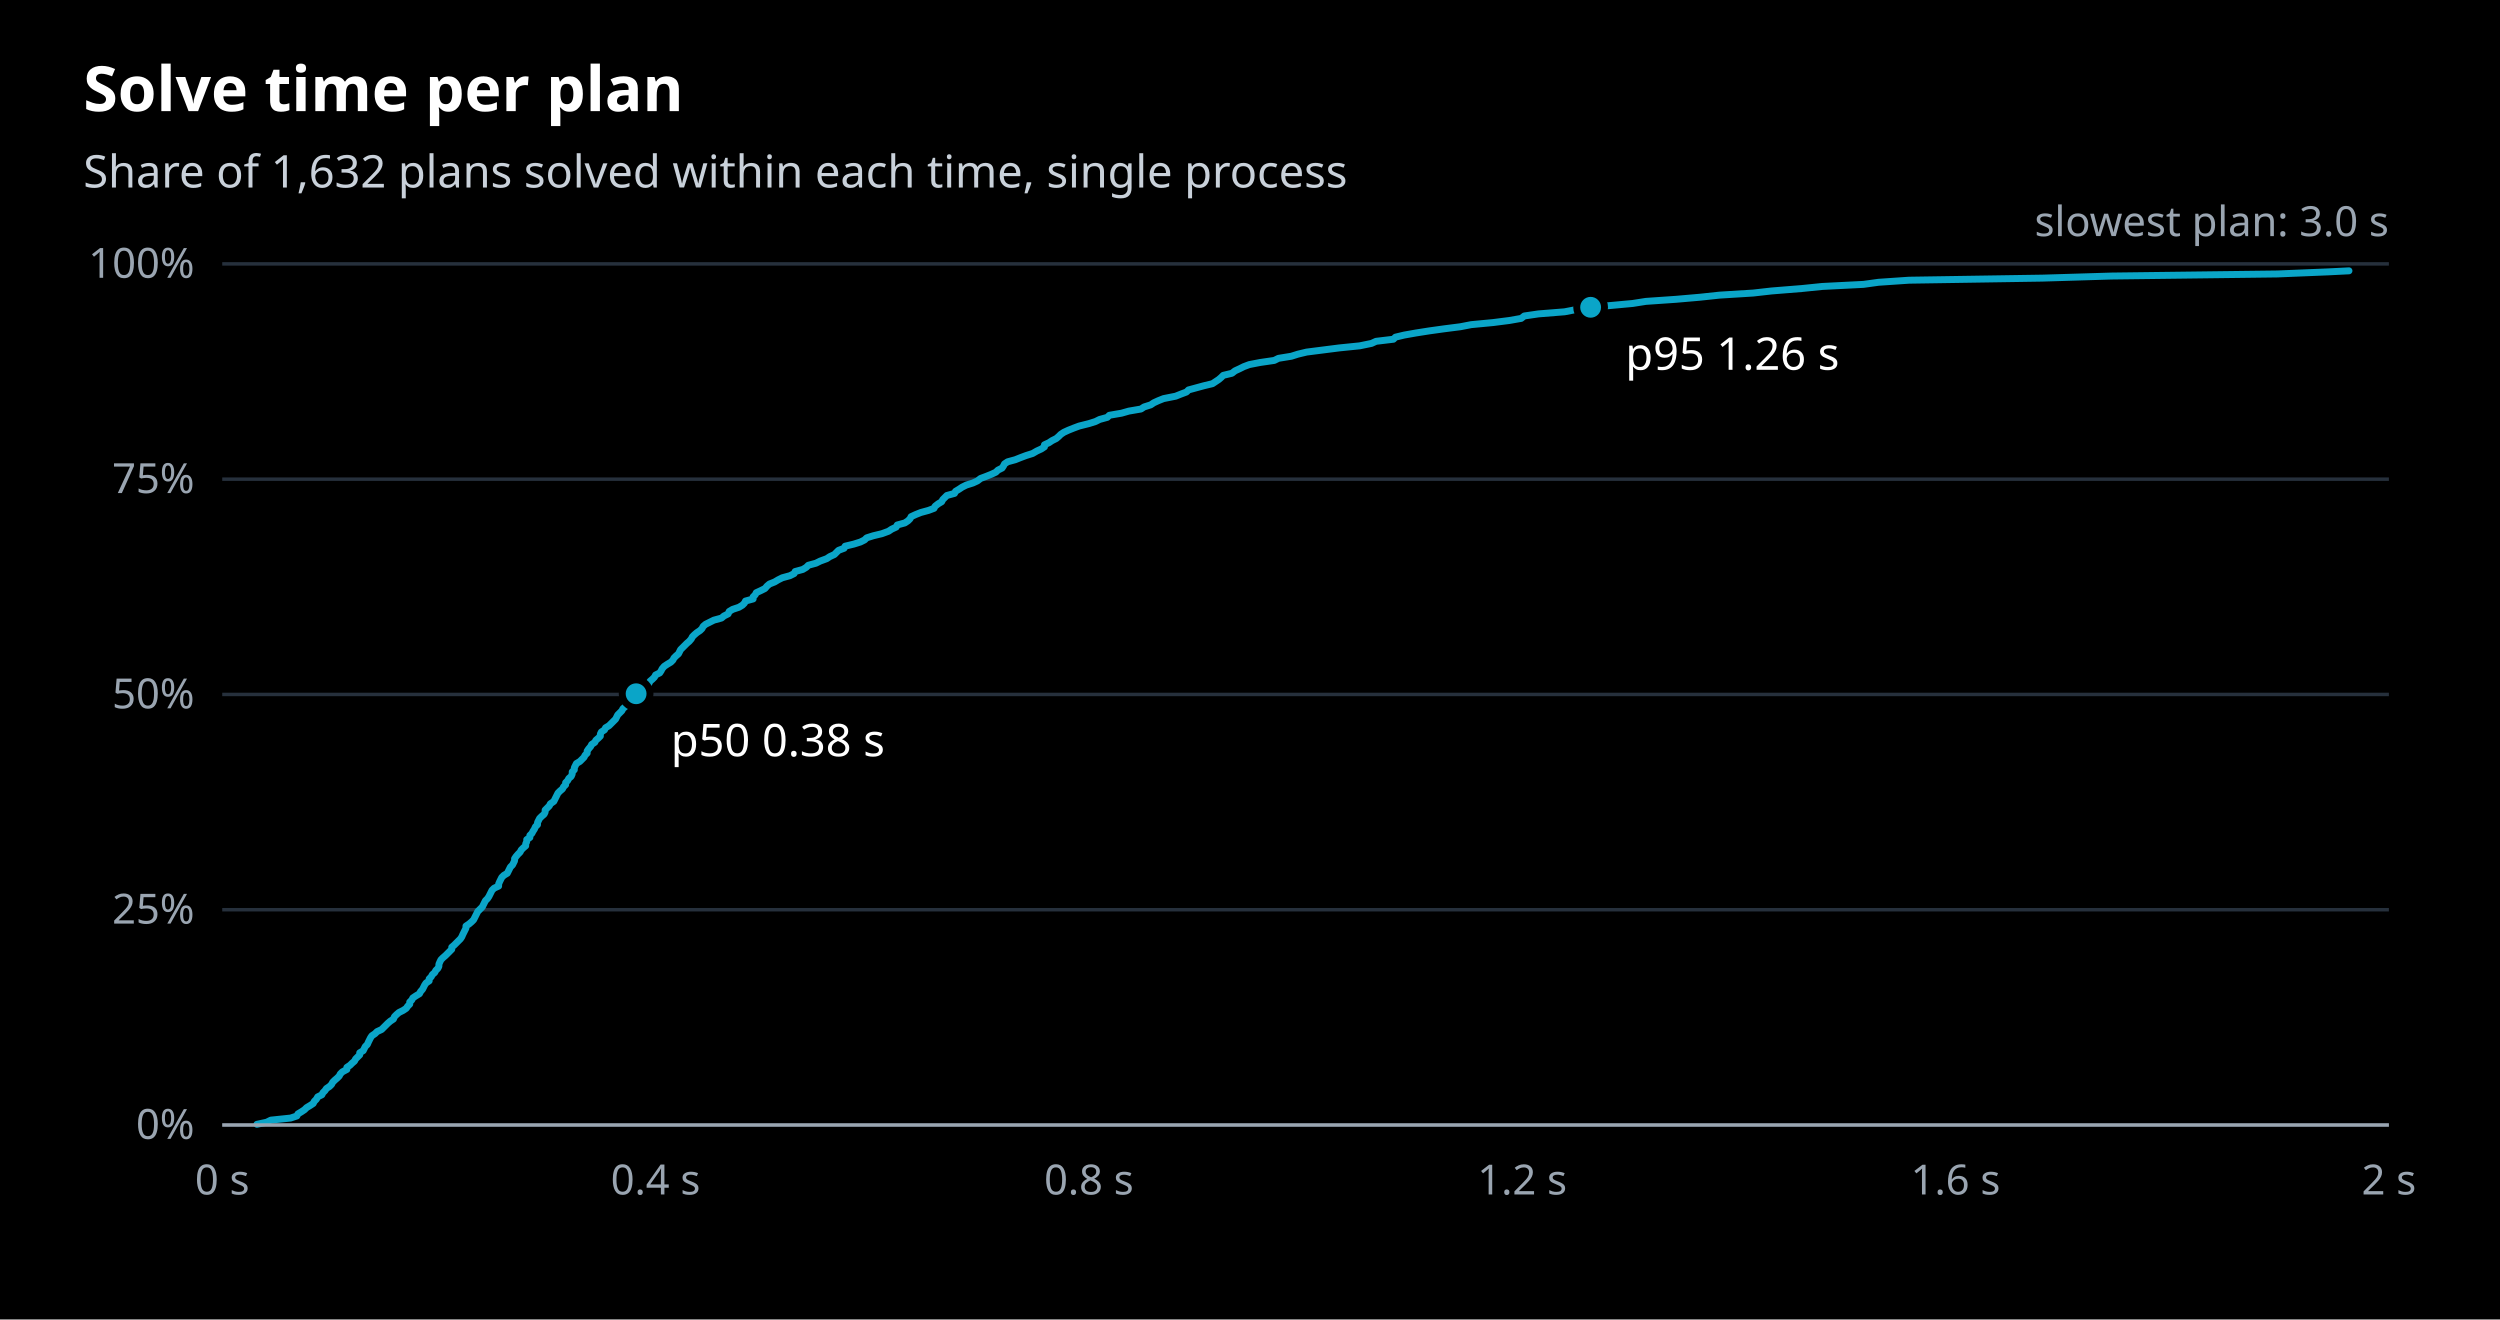
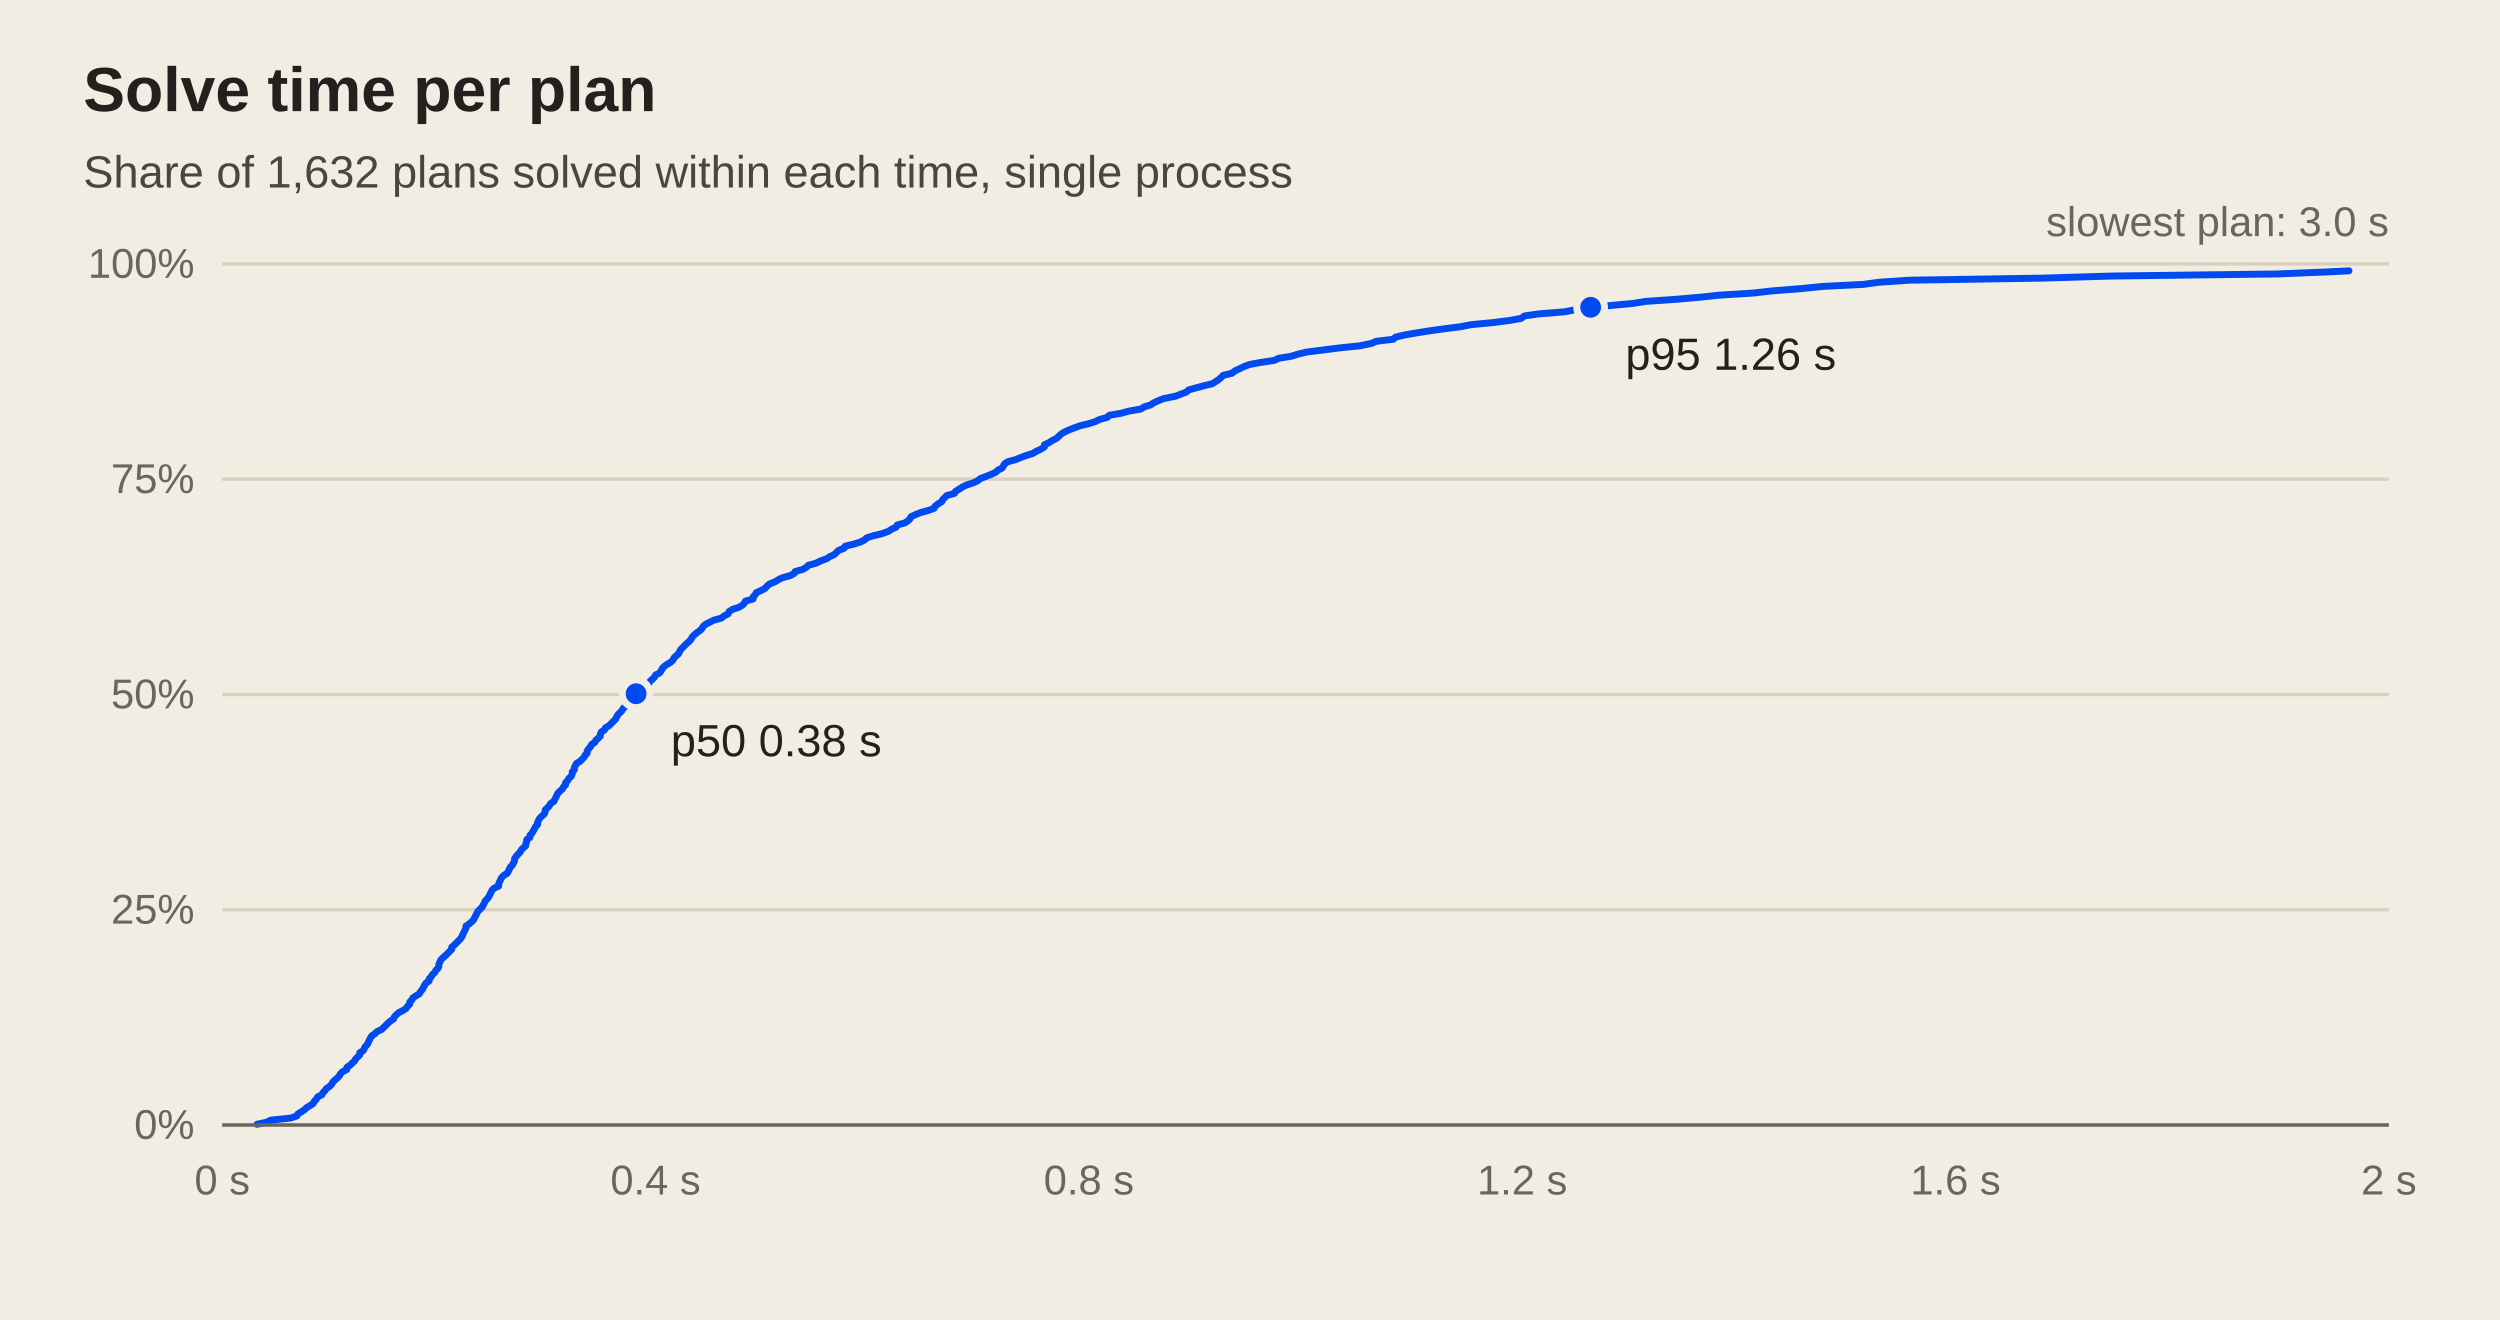
- <svg xmlns="http://www.w3.org/2000/svg" viewBox="0 0 720 380" font-family="system-ui, 'Segoe UI', sans-serif" role="img" aria-label="Solve time per plan">
-   <rect width="720" height="380" fill="#000000" />
-   <text x="24" y="32" font-size="18" font-weight="600" fill="#FFFFFF">Solve time per plan</text>
-   <text x="24" y="54" font-size="13" fill="#C9D1DA">Share of 1,632 plans solved within each time, single process</text>
-   <line x1="64" x2="688" y1="324.0" y2="324.0" stroke="#26303C" stroke-width="1" />
-   <text x="56" y="328.0" font-size="12" fill="#9AA5B1" text-anchor="end">0%</text>
-   <line x1="64" x2="688" y1="262.0" y2="262.0" stroke="#26303C" stroke-width="1" />
-   <text x="56" y="266.0" font-size="12" fill="#9AA5B1" text-anchor="end">25%</text>
-   <line x1="64" x2="688" y1="200.0" y2="200.0" stroke="#26303C" stroke-width="1" />
-   <text x="56" y="204.0" font-size="12" fill="#9AA5B1" text-anchor="end">50%</text>
-   <line x1="64" x2="688" y1="138.0" y2="138.0" stroke="#26303C" stroke-width="1" />
-   <text x="56" y="142.0" font-size="12" fill="#9AA5B1" text-anchor="end">75%</text>
-   <line x1="64" x2="688" y1="76.0" y2="76.0" stroke="#26303C" stroke-width="1" />
-   <text x="56" y="80.0" font-size="12" fill="#9AA5B1" text-anchor="end">100%</text>
-   <text x="64.0" y="344" font-size="12" fill="#9AA5B1" text-anchor="middle">0 s</text>
-   <text x="188.8" y="344" font-size="12" fill="#9AA5B1" text-anchor="middle">0.4 s</text>
-   <text x="313.6" y="344" font-size="12" fill="#9AA5B1" text-anchor="middle">0.8 s</text>
-   <text x="438.4" y="344" font-size="12" fill="#9AA5B1" text-anchor="middle">1.2 s</text>
-   <text x="563.2" y="344" font-size="12" fill="#9AA5B1" text-anchor="middle">1.6 s</text>
-   <text x="688.0" y="344" font-size="12" fill="#9AA5B1" text-anchor="middle">2 s</text>
-   <polyline class="cdf" points="74.0,323.8 76.8,323.2 78.0,322.6 83.7,322.0 85.5,321.4 85.8,320.8 86.8,320.2 87.7,319.6 88.3,319.0 89.3,318.4 90.2,317.8 90.5,317.2 91.1,316.6 91.5,315.9 92.7,315.3 93.0,314.7 93.6,314.1 94.0,313.5 94.9,312.9 95.5,312.3 95.8,311.7 96.4,311.1 97.1,310.5 97.7,309.9 98.0,309.3 98.6,308.7 99.9,308.0 99.9,307.4 100.8,306.8 101.4,306.2 102.1,305.6 102.4,305.0 103.0,304.4 103.6,303.8 103.6,303.2 104.6,302.6 104.9,302.0 105.2,301.4 105.8,300.8 106.1,300.1 106.4,299.5 106.7,298.9 107.1,298.3 108.0,297.7 108.6,297.1 109.9,296.5 110.5,295.9 111.1,295.3 111.7,294.7 112.4,294.1 113.3,293.5 113.6,292.8 114.2,292.2 114.9,291.6 116.1,291.0 117.0,290.4 117.4,289.8 118.0,289.2 118.0,288.6 118.6,288.0 118.9,287.4 119.8,286.8 120.8,286.2 121.1,285.6 121.7,284.9 122.0,284.3 122.3,283.7 122.7,283.1 123.6,282.5 123.6,281.9 124.2,281.3 124.5,280.7 125.2,280.1 125.5,279.5 126.1,278.9 126.4,278.3 126.4,277.7 126.7,277.0 127.0,276.4 127.6,275.8 128.3,275.2 128.9,274.6 129.5,274.0 130.1,273.4 130.1,272.8 130.8,272.2 131.4,271.6 132.0,271.0 132.6,270.4 133.0,269.8 133.3,269.1 133.6,268.5 133.9,267.9 134.2,267.3 134.2,266.7 135.1,266.1 135.8,265.5 136.4,264.9 136.7,264.3 137.0,263.7 137.3,263.1 137.6,262.5 138.3,261.8 138.9,261.2 139.2,260.6 139.5,260.0 139.8,259.4 140.4,258.8 140.8,258.2 141.1,257.6 141.4,257.0 141.7,256.4 142.3,255.8 143.6,255.2 143.6,254.6 143.9,253.9 144.2,253.3 144.5,252.7 145.1,252.1 146.1,251.5 146.4,250.9 146.7,250.3 147.0,249.7 147.6,249.1 147.9,248.5 148.2,247.9 148.2,247.3 148.6,246.7 149.2,246.0 149.8,245.4 150.1,244.8 150.7,244.2 151.4,243.6 151.4,243.0 151.7,242.4 151.7,241.8 152.6,241.2 152.6,240.6 153.2,240.0 153.5,239.4 153.9,238.8 154.2,238.1 154.8,237.5 154.8,236.9 155.1,236.3 155.4,235.7 156.0,235.1 156.7,234.5 157.0,233.9 157.0,233.3 157.6,232.7 158.2,232.1 158.5,231.5 159.5,230.8 159.8,230.2 160.1,229.6 160.4,229.0 160.7,228.4 161.3,227.8 162.0,227.2 162.3,226.6 162.9,226.0 162.9,225.4 163.5,224.8 163.8,224.2 164.5,223.6 164.8,222.9 164.8,222.3 165.4,221.7 165.4,221.1 165.7,220.5 166.0,219.9 167.0,219.3 167.6,218.7 168.2,218.1 168.5,217.5 169.1,216.9 169.1,216.3 169.5,215.7 170.1,215.0 170.4,214.4 171.3,213.8 171.6,213.2 172.3,212.6 172.9,212.0 172.9,211.4 173.2,210.8 174.1,210.2 174.4,209.6 175.4,209.0 176.0,208.4 176.6,207.8 177.3,207.1 177.6,206.5 177.9,205.9 178.5,205.3 179.1,204.7 179.4,204.1 180.1,203.5 180.7,202.9 181.3,202.3 181.6,201.7 181.9,201.1 182.2,200.5 183.2,199.8 183.5,199.2 184.1,198.6 185.1,198.0 185.7,197.4 186.9,196.8 187.2,196.2 187.9,195.6 188.5,195.0 188.8,194.4 190.0,193.8 190.4,193.2 190.7,192.6 191.3,191.9 192.2,191.3 193.2,190.7 193.8,190.1 194.1,189.5 194.7,188.9 195.4,188.3 195.7,187.7 196.0,187.1 196.6,186.5 197.2,185.9 197.8,185.3 198.5,184.7 199.1,184.0 199.4,183.4 200.0,182.8 200.7,182.2 201.6,181.6 202.2,181.0 202.5,180.4 203.2,179.8 204.4,179.2 205.6,178.6 207.8,178.0 208.5,177.4 209.7,176.8 210.0,176.1 211.0,175.5 212.8,174.9 213.8,174.3 214.4,173.7 214.7,173.1 216.9,172.5 216.9,171.9 217.5,171.3 217.8,170.7 219.1,170.1 220.3,169.5 220.9,168.8 221.6,168.2 223.1,167.6 224.1,167.0 225.3,166.4 227.5,165.8 228.7,165.2 229.0,164.6 231.2,164.0 232.2,163.4 232.8,162.8 235.0,162.2 236.2,161.6 238.1,160.9 239.0,160.3 240.3,159.7 240.9,159.1 241.5,158.5 243.1,157.9 243.4,157.3 245.9,156.7 247.8,156.1 249.0,155.5 249.6,154.9 251.5,154.3 254.0,153.7 255.9,153.0 256.8,152.4 258.1,151.8 258.4,151.2 260.6,150.6 261.5,150.0 262.1,149.4 262.4,148.8 263.7,148.2 265.2,147.6 267.4,147.0 269.0,146.4 269.3,145.8 270.2,145.1 271.2,144.5 271.5,143.9 272.1,143.3 272.7,142.7 274.9,142.1 275.2,141.5 276.2,140.9 277.1,140.3 278.3,139.7 280.2,139.1 281.5,138.5 282.4,137.8 284.0,137.2 285.5,136.6 286.8,136.0 287.4,135.4 288.6,134.8 289.0,134.2 289.3,133.6 290.2,133.0 292.4,132.4 293.9,131.8 295.5,131.2 297.4,130.6 298.6,129.9 299.9,129.3 300.8,128.7 300.8,128.1 302.1,127.5 303.0,126.9 304.2,126.3 304.9,125.7 305.5,125.1 306.4,124.5 307.7,123.9 309.2,123.3 310.8,122.7 313.6,122.0 315.5,121.4 316.7,120.8 318.9,120.2 319.5,119.6 323.0,119.0 325.1,118.4 328.6,117.8 329.5,117.2 331.4,116.6 332.3,116.0 333.6,115.4 335.1,114.8 338.6,114.1 340.1,113.5 341.7,112.9 342.3,112.3 344.5,111.7 346.7,111.1 349.2,110.5 350.1,109.9 351.0,109.3 351.7,108.7 352.3,108.1 354.8,107.5 355.7,106.8 357.0,106.2 358.2,105.6 359.8,105.0 362.9,104.4 367.0,103.8 368.2,103.2 371.9,102.6 373.8,102.0 376.3,101.4 381.0,100.8 385.7,100.2 391.6,99.6 395.0,98.9 396.3,98.3 401.3,97.7 401.9,97.1 404.4,96.5 407.8,95.9 411.6,95.3 415.9,94.7 420.6,94.1 423.7,93.5 430.0,92.9 434.7,92.3 438.1,91.7 439.0,91.0 443.1,90.4 450.6,89.8 453.7,89.2 457.1,88.6 463.7,88.0 470.2,87.4 474.0,86.8 482.7,86.2 489.6,85.6 495.2,85.0 504.9,84.4 510.2,83.8 518.9,83.1 524.8,82.5 536.7,81.9 541.0,81.3 549.8,80.7 588.2,80.1 608.1,79.5 655.9,78.9 670.5,78.3 676.5,78.0" fill="none" stroke="#0AA5C8" stroke-width="2" stroke-linejoin="round" stroke-linecap="round" />
-   <circle class="marker" cx="183.2" cy="199.8" r="4" fill="#0AA5C8" stroke="#000000" stroke-width="2" />
-   <text x="193.2" y="217.8" font-size="13" fill="#FFFFFF">p50 0.38 s</text>
-   <circle class="marker" cx="458.1" cy="88.5" r="4" fill="#0AA5C8" stroke="#000000" stroke-width="2" />
-   <text x="468.1" y="106.5" font-size="13" fill="#FFFFFF">p95 1.26 s</text>
-   <text x="688" y="68" font-size="12" fill="#9AA5B1" text-anchor="end">slowest plan: 3.0 s</text>
-   <line x1="64" x2="688" y1="324" y2="324" stroke="#9AA5B1" stroke-width="1" />
+ <svg xmlns="http://www.w3.org/2000/svg" viewBox="0 0 720 380" font-family="'Instrument Sans', 'Helvetica Neue', Arial, sans-serif" role="img" aria-label="Solve time per plan">
+   <rect width="720" height="380" fill="#F2EDE2" />
+   <text x="24" y="32" font-size="18" font-weight="600" fill="#23211D">Solve time per plan</text>
+   <text x="24" y="54" font-size="13" fill="#4A453D">Share of 1,632 plans solved within each time, single process</text>
+   <line x1="64" x2="688" y1="324.0" y2="324.0" stroke="#D9D1C0" stroke-width="1" />
+   <text x="56" y="328.0" font-size="12" fill="#6B665C" text-anchor="end">0%</text>
+   <line x1="64" x2="688" y1="262.0" y2="262.0" stroke="#D9D1C0" stroke-width="1" />
+   <text x="56" y="266.0" font-size="12" fill="#6B665C" text-anchor="end">25%</text>
+   <line x1="64" x2="688" y1="200.0" y2="200.0" stroke="#D9D1C0" stroke-width="1" />
+   <text x="56" y="204.0" font-size="12" fill="#6B665C" text-anchor="end">50%</text>
+   <line x1="64" x2="688" y1="138.0" y2="138.0" stroke="#D9D1C0" stroke-width="1" />
+   <text x="56" y="142.0" font-size="12" fill="#6B665C" text-anchor="end">75%</text>
+   <line x1="64" x2="688" y1="76.0" y2="76.0" stroke="#D9D1C0" stroke-width="1" />
+   <text x="56" y="80.0" font-size="12" fill="#6B665C" text-anchor="end">100%</text>
+   <text x="64.0" y="344" font-size="12" fill="#6B665C" text-anchor="middle">0 s</text>
+   <text x="188.8" y="344" font-size="12" fill="#6B665C" text-anchor="middle">0.4 s</text>
+   <text x="313.6" y="344" font-size="12" fill="#6B665C" text-anchor="middle">0.8 s</text>
+   <text x="438.4" y="344" font-size="12" fill="#6B665C" text-anchor="middle">1.2 s</text>
+   <text x="563.2" y="344" font-size="12" fill="#6B665C" text-anchor="middle">1.6 s</text>
+   <text x="688.0" y="344" font-size="12" fill="#6B665C" text-anchor="middle">2 s</text>
+   <polyline class="cdf" points="74.0,323.8 76.8,323.2 78.0,322.6 83.7,322.0 85.5,321.4 85.8,320.8 86.8,320.2 87.7,319.6 88.3,319.0 89.3,318.4 90.2,317.8 90.5,317.2 91.1,316.6 91.5,315.9 92.7,315.3 93.0,314.7 93.6,314.1 94.0,313.5 94.9,312.9 95.5,312.3 95.8,311.7 96.4,311.1 97.1,310.5 97.7,309.9 98.0,309.3 98.6,308.7 99.9,308.0 99.9,307.4 100.8,306.8 101.4,306.2 102.1,305.6 102.4,305.0 103.0,304.4 103.6,303.8 103.6,303.2 104.6,302.6 104.9,302.0 105.2,301.4 105.8,300.8 106.1,300.1 106.4,299.5 106.7,298.9 107.1,298.3 108.0,297.7 108.6,297.1 109.9,296.5 110.5,295.9 111.1,295.3 111.7,294.7 112.4,294.1 113.3,293.5 113.6,292.8 114.2,292.2 114.9,291.6 116.1,291.0 117.0,290.4 117.4,289.8 118.0,289.2 118.0,288.6 118.6,288.0 118.9,287.4 119.8,286.8 120.8,286.2 121.1,285.6 121.7,284.9 122.0,284.3 122.3,283.7 122.7,283.1 123.6,282.5 123.6,281.9 124.2,281.3 124.5,280.7 125.2,280.1 125.5,279.5 126.1,278.9 126.4,278.3 126.4,277.7 126.7,277.0 127.0,276.4 127.6,275.8 128.3,275.2 128.9,274.6 129.5,274.0 130.1,273.4 130.1,272.8 130.8,272.2 131.4,271.6 132.0,271.0 132.6,270.4 133.0,269.8 133.3,269.1 133.6,268.5 133.9,267.9 134.2,267.3 134.2,266.7 135.1,266.1 135.8,265.5 136.4,264.9 136.7,264.3 137.0,263.7 137.3,263.1 137.6,262.5 138.3,261.8 138.9,261.2 139.2,260.6 139.5,260.0 139.8,259.4 140.4,258.8 140.8,258.2 141.1,257.6 141.4,257.0 141.7,256.4 142.3,255.8 143.6,255.2 143.6,254.6 143.9,253.9 144.2,253.3 144.5,252.7 145.1,252.1 146.1,251.5 146.4,250.9 146.7,250.3 147.0,249.7 147.6,249.1 147.9,248.5 148.2,247.9 148.2,247.3 148.6,246.7 149.2,246.0 149.8,245.4 150.1,244.8 150.7,244.2 151.4,243.6 151.4,243.0 151.7,242.4 151.7,241.8 152.6,241.2 152.6,240.6 153.2,240.0 153.5,239.4 153.9,238.8 154.2,238.1 154.8,237.5 154.8,236.9 155.1,236.3 155.4,235.7 156.0,235.1 156.7,234.5 157.0,233.9 157.0,233.3 157.6,232.7 158.2,232.1 158.5,231.5 159.5,230.8 159.8,230.2 160.1,229.6 160.4,229.0 160.7,228.4 161.3,227.8 162.0,227.2 162.3,226.6 162.9,226.0 162.9,225.4 163.5,224.8 163.8,224.2 164.5,223.6 164.8,222.9 164.8,222.3 165.4,221.7 165.4,221.1 165.7,220.5 166.0,219.9 167.0,219.3 167.6,218.7 168.2,218.1 168.5,217.5 169.1,216.9 169.1,216.3 169.5,215.7 170.1,215.0 170.4,214.4 171.3,213.8 171.6,213.2 172.3,212.6 172.9,212.0 172.9,211.4 173.2,210.8 174.1,210.2 174.4,209.6 175.4,209.0 176.0,208.4 176.6,207.8 177.3,207.1 177.6,206.5 177.9,205.9 178.5,205.3 179.1,204.7 179.4,204.1 180.1,203.5 180.7,202.9 181.3,202.3 181.6,201.7 181.9,201.1 182.2,200.5 183.2,199.8 183.5,199.2 184.1,198.6 185.1,198.0 185.7,197.4 186.9,196.8 187.2,196.2 187.9,195.6 188.5,195.0 188.8,194.4 190.0,193.8 190.4,193.2 190.7,192.6 191.3,191.9 192.2,191.3 193.2,190.7 193.8,190.1 194.1,189.5 194.7,188.9 195.4,188.3 195.7,187.7 196.0,187.1 196.6,186.5 197.2,185.9 197.8,185.3 198.5,184.7 199.1,184.0 199.4,183.4 200.0,182.8 200.7,182.2 201.6,181.6 202.2,181.0 202.5,180.4 203.2,179.8 204.4,179.2 205.6,178.6 207.8,178.0 208.5,177.4 209.7,176.8 210.0,176.1 211.0,175.5 212.8,174.9 213.8,174.3 214.4,173.7 214.7,173.1 216.9,172.5 216.9,171.9 217.5,171.3 217.8,170.7 219.1,170.1 220.3,169.5 220.9,168.8 221.6,168.2 223.1,167.6 224.1,167.0 225.3,166.4 227.5,165.8 228.7,165.2 229.0,164.6 231.2,164.0 232.2,163.4 232.8,162.8 235.0,162.2 236.2,161.6 238.1,160.9 239.0,160.3 240.3,159.7 240.9,159.1 241.5,158.5 243.1,157.9 243.4,157.3 245.9,156.7 247.8,156.1 249.0,155.5 249.6,154.9 251.5,154.3 254.0,153.7 255.9,153.0 256.8,152.4 258.1,151.8 258.4,151.2 260.6,150.6 261.5,150.0 262.1,149.4 262.4,148.8 263.7,148.2 265.2,147.6 267.4,147.0 269.0,146.4 269.3,145.8 270.2,145.1 271.2,144.5 271.5,143.9 272.1,143.3 272.7,142.7 274.9,142.1 275.2,141.5 276.2,140.9 277.1,140.3 278.3,139.7 280.2,139.1 281.5,138.5 282.4,137.8 284.0,137.2 285.5,136.6 286.8,136.0 287.4,135.4 288.6,134.8 289.0,134.2 289.3,133.6 290.2,133.0 292.4,132.4 293.9,131.8 295.5,131.2 297.4,130.6 298.6,129.9 299.9,129.3 300.8,128.7 300.8,128.1 302.1,127.5 303.0,126.9 304.2,126.3 304.9,125.7 305.5,125.1 306.4,124.5 307.7,123.9 309.2,123.3 310.8,122.7 313.6,122.0 315.5,121.4 316.7,120.8 318.9,120.2 319.5,119.6 323.0,119.0 325.1,118.4 328.6,117.8 329.5,117.2 331.4,116.6 332.3,116.0 333.6,115.4 335.1,114.8 338.6,114.1 340.1,113.5 341.7,112.9 342.3,112.3 344.5,111.7 346.7,111.1 349.2,110.5 350.1,109.9 351.0,109.3 351.7,108.7 352.3,108.1 354.8,107.5 355.7,106.8 357.0,106.2 358.2,105.6 359.8,105.0 362.9,104.4 367.0,103.8 368.2,103.2 371.9,102.6 373.8,102.0 376.3,101.4 381.0,100.8 385.7,100.2 391.6,99.6 395.0,98.9 396.3,98.3 401.3,97.7 401.9,97.1 404.4,96.5 407.8,95.9 411.6,95.3 415.9,94.7 420.6,94.1 423.7,93.5 430.0,92.9 434.7,92.3 438.1,91.7 439.0,91.0 443.1,90.4 450.6,89.8 453.7,89.2 457.1,88.6 463.7,88.0 470.2,87.4 474.0,86.8 482.7,86.2 489.6,85.6 495.2,85.0 504.9,84.4 510.2,83.8 518.9,83.1 524.8,82.5 536.7,81.9 541.0,81.3 549.8,80.7 588.2,80.1 608.1,79.5 655.9,78.9 670.5,78.3 676.5,78.0" fill="none" stroke="#004AF0" stroke-width="2" stroke-linejoin="round" stroke-linecap="round" />
+   <circle class="marker" cx="183.2" cy="199.8" r="4" fill="#004AF0" stroke="#F2EDE2" stroke-width="2" />
+   <text x="193.2" y="217.8" font-size="13" fill="#23211D">p50 0.38 s</text>
+   <circle class="marker" cx="458.1" cy="88.5" r="4" fill="#004AF0" stroke="#F2EDE2" stroke-width="2" />
+   <text x="468.1" y="106.5" font-size="13" fill="#23211D">p95 1.26 s</text>
+   <text x="688" y="68" font-size="12" fill="#6B665C" text-anchor="end">slowest plan: 3.0 s</text>
+   <line x1="64" x2="688" y1="324" y2="324" stroke="#6B665C" stroke-width="1" />
</svg>
